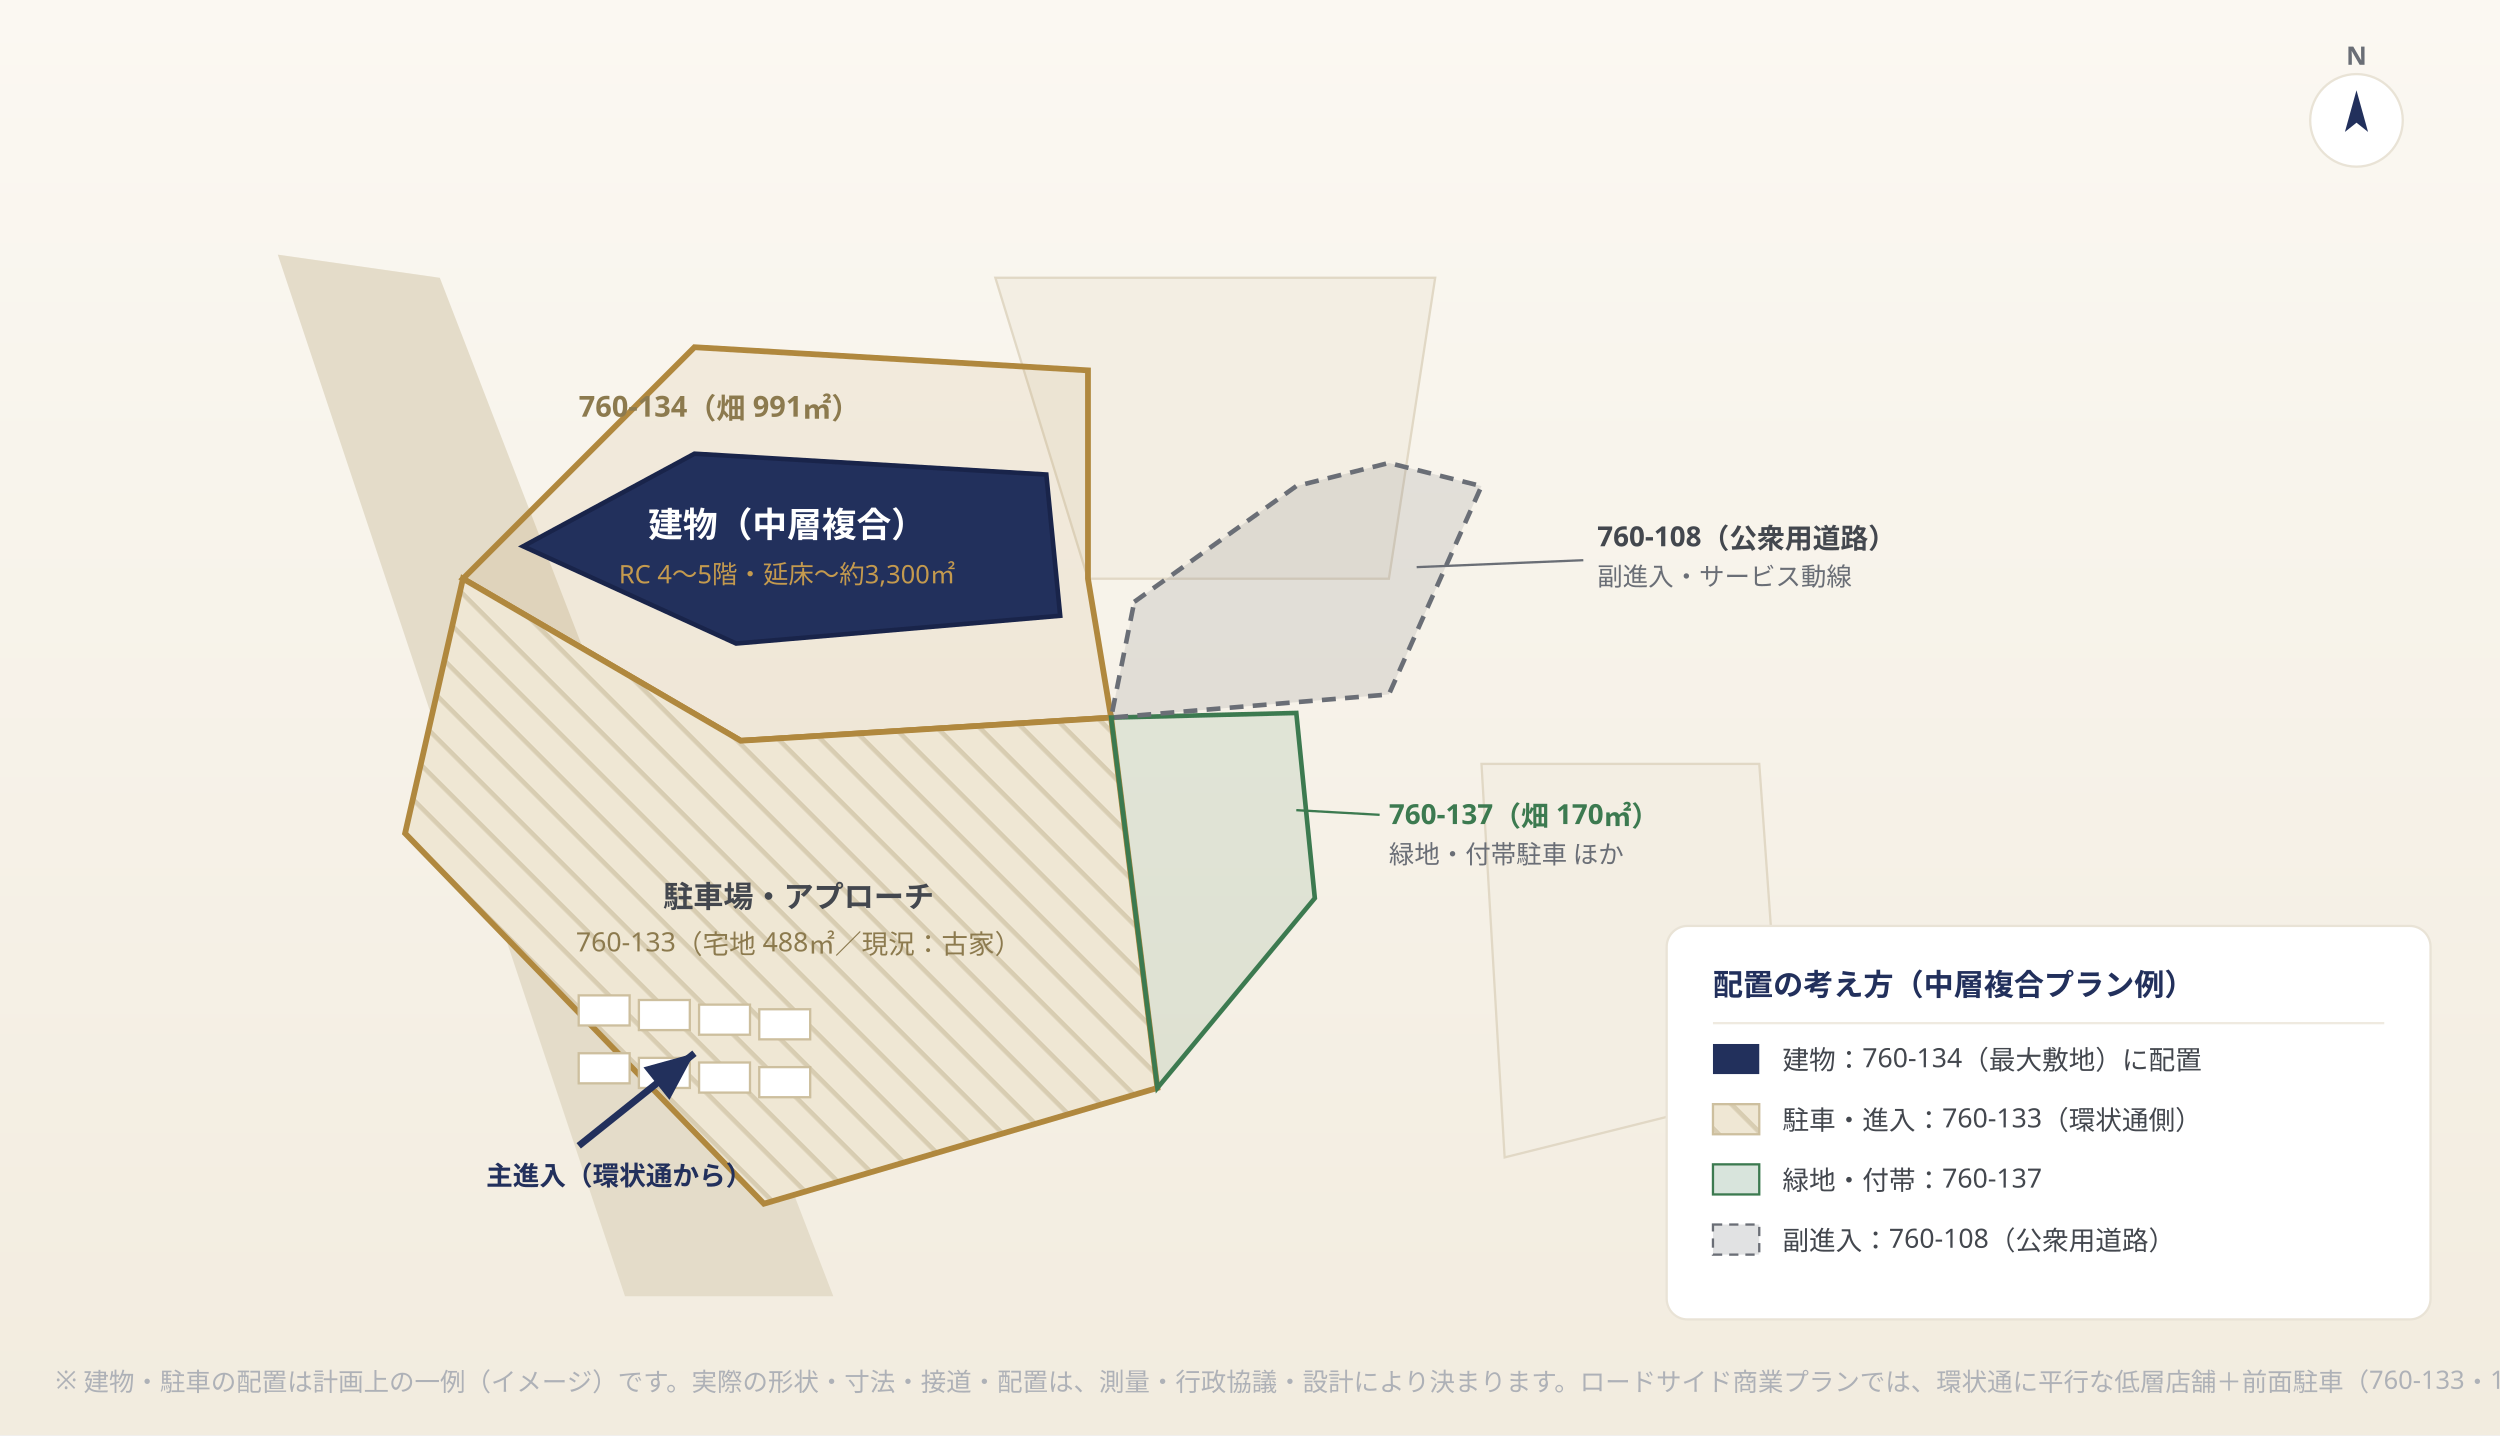
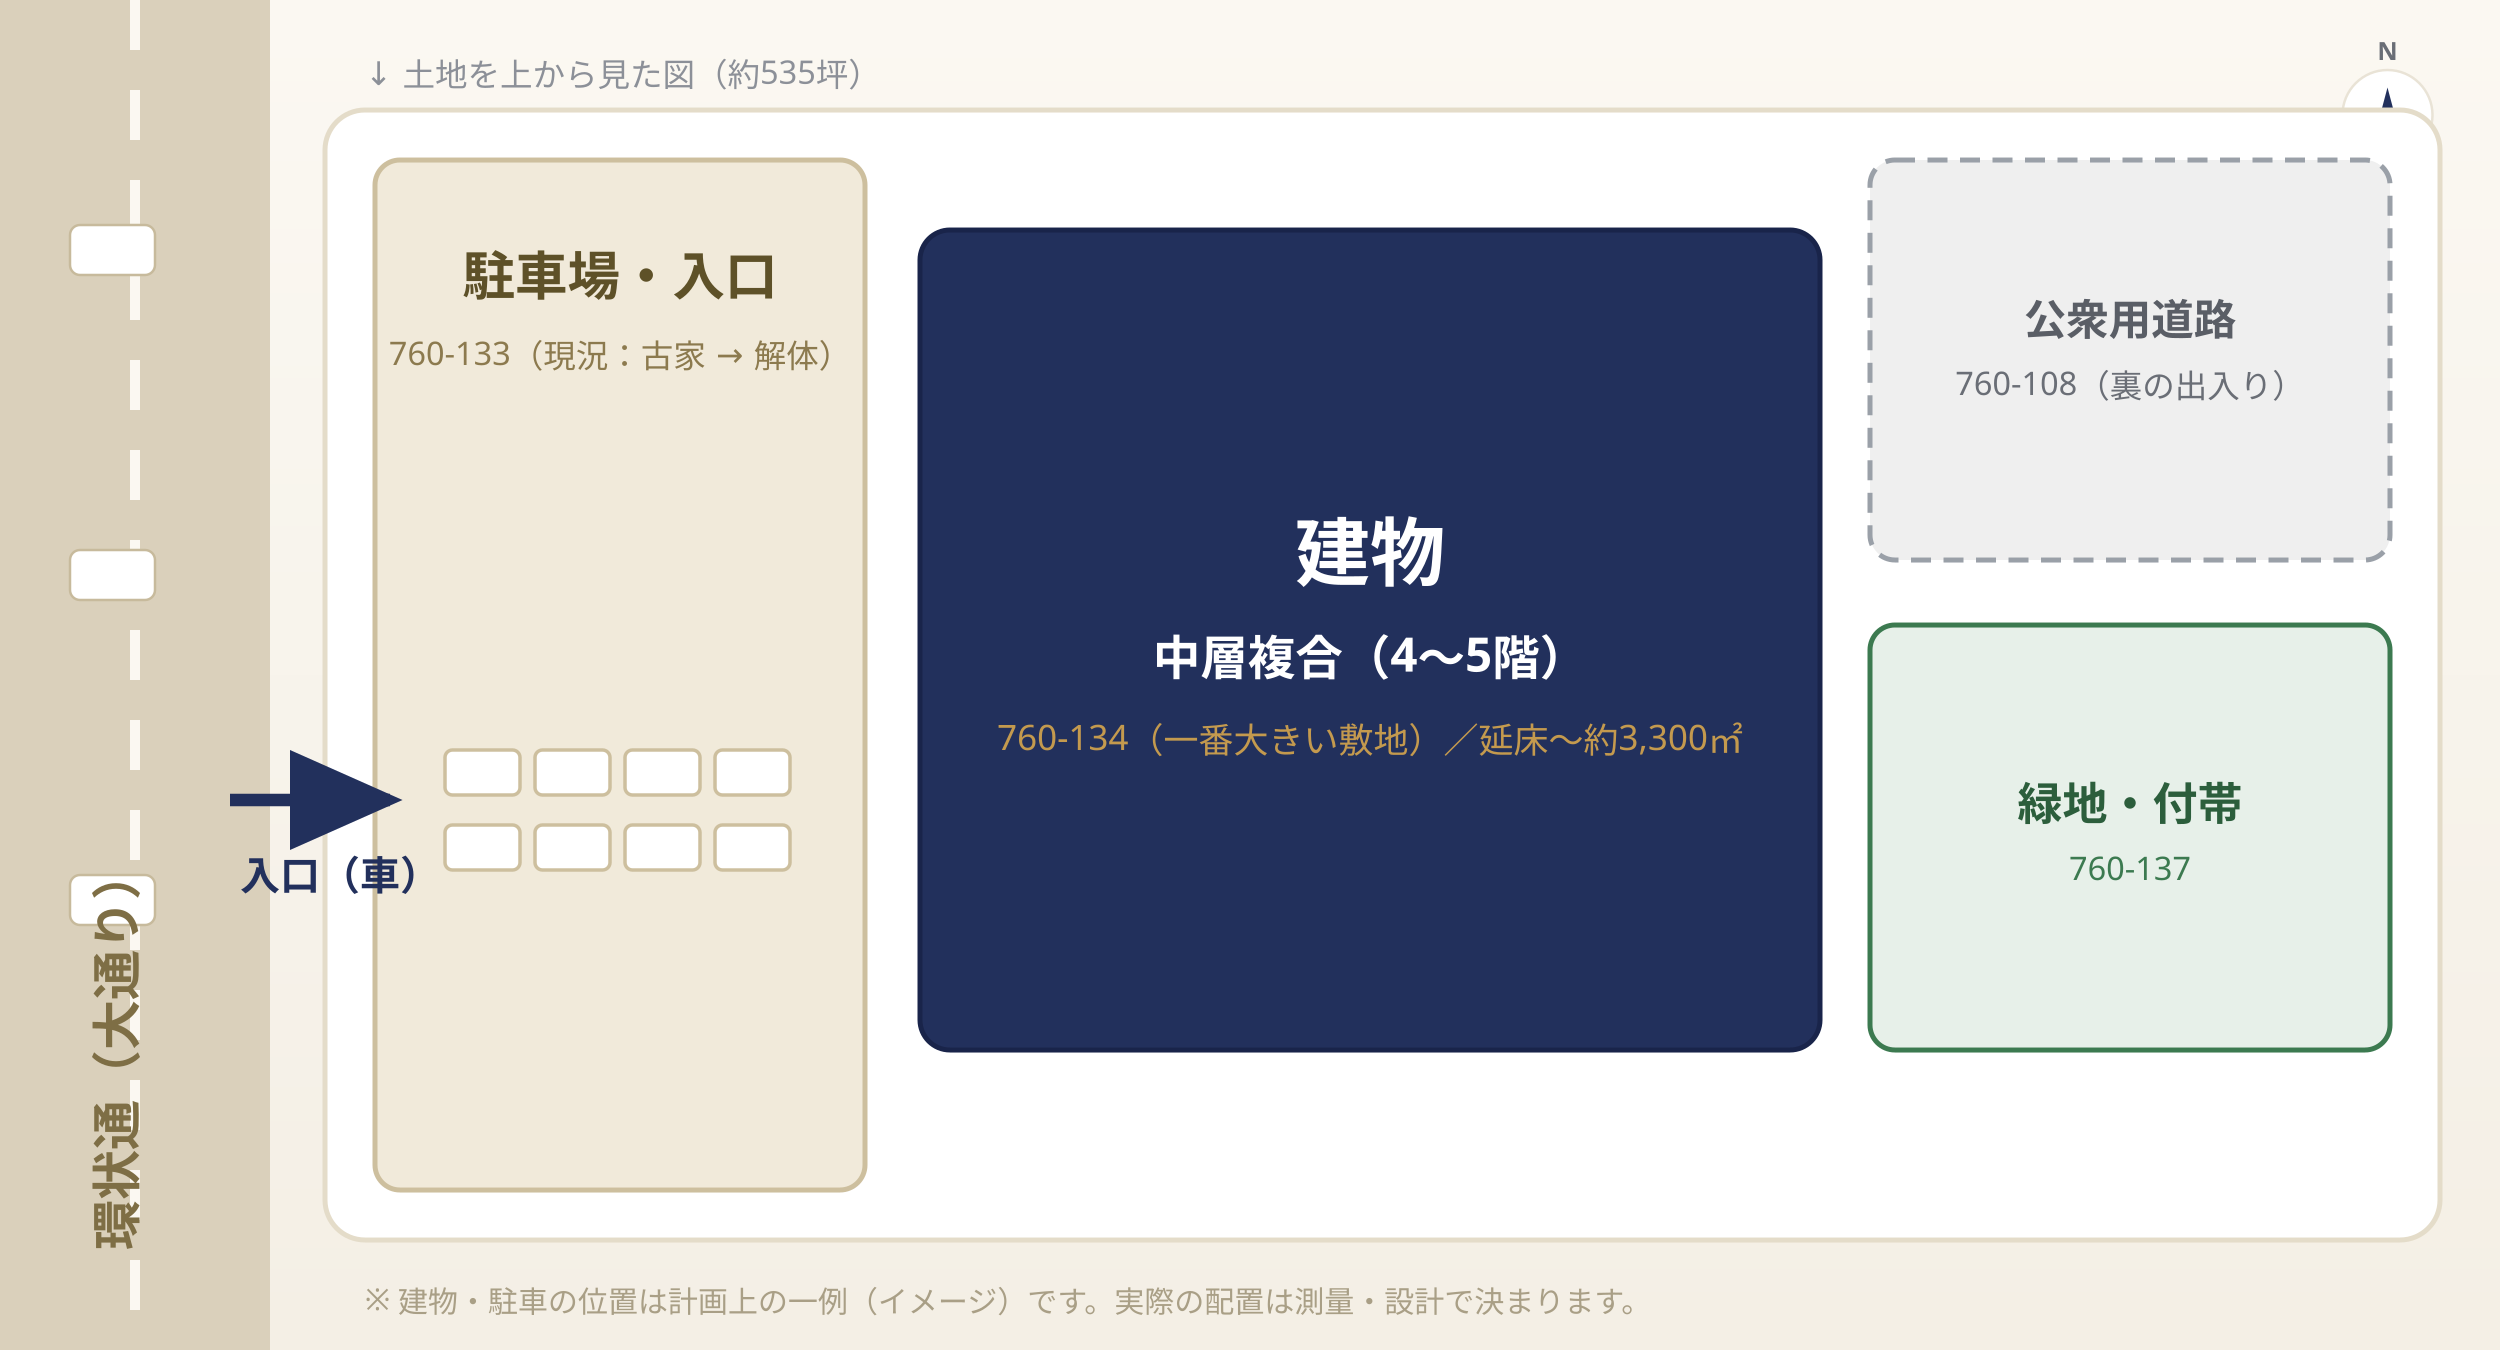
- <svg xmlns="http://www.w3.org/2000/svg" viewBox="0 0 1080 620" font-family="'Noto Sans JP',sans-serif">
+ <svg xmlns="http://www.w3.org/2000/svg" viewBox="0 0 1000 540" font-family="'Noto Sans JP',sans-serif">
  <defs>
-     <linearGradient id="bgS" x1="0" y1="0" x2="0" y2="1">
+     <linearGradient id="bgZ" x1="0" y1="0" x2="0" y2="1">
      <stop offset="0" stop-color="#FBF8F2" />
-       <stop offset="1" stop-color="#F2ECDF" />
+       <stop offset="1" stop-color="#F4EFE5" />
    </linearGradient>
-     <pattern id="park" width="13" height="13" patternUnits="userSpaceOnUse" patternTransform="rotate(45)">
-       <rect width="13" height="13" fill="#EFE7D4" />
-       <rect x="0" y="0" width="13" height="2" fill="#D8CDB2" />
-     </pattern>
-     <marker id="arr" markerWidth="10" markerHeight="10" refX="7" refY="3" orient="auto">
-       <path d="M0,0 L7,3 L0,6 Z" fill="#22305C" />
+     <marker id="arZ" markerWidth="12" markerHeight="12" refX="8" refY="4" orient="auto">
+       <path d="M0,0 L9,4 L0,8 Z" fill="#22305C" />
    </marker>
  </defs>
-   <rect width="1080" height="620" fill="url(#bgS)" />
-   <g transform="translate(1018,52)">
-     <circle r="20" fill="#fff" stroke="#E9E3D6" />
-     <path d="M0,-13 L5,5 L0,1 L-5,5 Z" fill="#22305C" />
-     <text x="0" y="-24" text-anchor="middle" font-size="11" fill="#6A6E76" font-weight="700">N</text>
+   <rect width="1000" height="540" fill="url(#bgZ)" />
+   <g transform="translate(955,46)">
+     <circle r="18" fill="#fff" stroke="#E9E3D6" />
+     <path d="M0,-11 L4,4 L0,1 L-4,4 Z" fill="#22305C" />
+     <text x="0" y="-22" text-anchor="middle" font-size="10" fill="#6A6E76" font-weight="700">N</text>
  </g>
-   <polygon points="120,110 190,120 360,560 270,560" fill="#E4DCC9" />
-   <text x="225" y="350" transform="rotate(70 225 350)" text-anchor="middle" font-size="13" fill="#8C7A4E" font-weight="700">環状通（道道下手稲札幌線）</text>
-   <polygon points="640,330 760,330 770,470 650,500" fill="#F3EEE3" stroke="#E1D8C5" />
-   <polygon points="430,120 620,120 600,250 470,250" fill="#F3EEE3" stroke="#E1D8C5" />
-   <polygon points="300,150 470,160 470,250 480,310 320,320 200,250" fill="rgba(176,136,62,0.10)" stroke="#B0883E" stroke-width="2.5" />
-   <text x="250" y="180" font-size="12.5" fill="#8C7A4E" font-weight="700">760-134（畑 991㎡）</text>
-   <polygon points="300,196 452,205 458,266 318,278 226,236" fill="#22305C" stroke="#19244A" stroke-width="2" />
-   <text x="340" y="232" text-anchor="middle" font-size="15" fill="#fff" font-weight="800">建物（中層複合）</text>
-   <text x="340" y="252" text-anchor="middle" font-size="11" fill="#C49A4E">RC 4〜5階・延床〜約3,300㎡</text>
-   <polygon points="200,250 320,320 480,310 500,470 330,520 175,360" fill="url(#park)" stroke="#B0883E" stroke-width="2.5" />
-   <text x="345" y="392" text-anchor="middle" font-size="13" fill="#43474E" font-weight="700">駐車場・アプローチ</text>
-   <text x="345" y="411" text-anchor="middle" font-size="11.5" fill="#8C7A4E">760-133（宅地 488㎡／現況：古家）</text>
-   <g fill="#fff" stroke="#CDBF9E" stroke-width="1">
-     <rect x="250" y="430" width="22" height="13" />
-     <rect x="276" y="432" width="22" height="13" />
-     <rect x="302" y="434" width="22" height="13" />
-     <rect x="328" y="436" width="22" height="13" />
-     <rect x="250" y="455" width="22" height="13" />
-     <rect x="276" y="457" width="22" height="13" />
-     <rect x="302" y="459" width="22" height="13" />
-     <rect x="328" y="461" width="22" height="13" />
+   <rect x="0" y="0" width="108" height="540" fill="#DAD0BB" />
+   <line x1="54" y1="0" x2="54" y2="540" stroke="#FBF8F2" stroke-width="4" stroke-dasharray="20 16" />
+   <g fill="#fff" stroke="#C7BA9C" stroke-width="1">
+     <rect x="28" y="90" width="34" height="20" rx="4" />
+     <rect x="28" y="220" width="34" height="20" rx="4" />
+     <rect x="28" y="350" width="34" height="20" rx="4" />
  </g>
-   <polygon points="480,310 560,308 568,388 500,470" fill="rgba(60,122,80,0.12)" stroke="#3C7A50" stroke-width="2" />
-   <text x="600" y="356" font-size="12" fill="#3C7A50" font-weight="700">760-137（畑 170㎡）</text>
-   <text x="600" y="373" font-size="11" fill="#6A6E76">緑地・付帯駐車 ほか</text>
-   <line x1="560" y1="350" x2="596" y2="352" stroke="#3C7A50" stroke-width="1" />
-   <polygon points="490,260 560,210 600,200 640,210 600,300 480,310" fill="rgba(108,110,118,0.16)" stroke="#6A6E76" stroke-width="2" stroke-dasharray="6 4" />
-   <text x="690" y="236" font-size="12" fill="#43474E" font-weight="700">760-108（公衆用道路）</text>
-   <text x="690" y="253" font-size="11" fill="#6A6E76">副進入・サービス動線</text>
-   <line x1="612" y1="245" x2="684" y2="242" stroke="#6A6E76" stroke-width="1" />
-   <line x1="250" y1="495" x2="300" y2="455" stroke="#22305C" stroke-width="3" marker-end="url(#arr)" />
-   <text x="210" y="512" font-size="11.5" fill="#22305C" font-weight="700">主進入（環状通から）</text>
-   <g transform="translate(720,400)">
-     <rect x="0" y="0" width="330" height="170" rx="9" fill="#fff" stroke="#E9E3D6" />
-     <text x="20" y="30" font-size="13" fill="#22305C" font-weight="800">配置の考え方（中層複合プラン例）</text>
-     <line x1="20" y1="42" x2="310" y2="42" stroke="#EFEAE0" />
-     <g transform="translate(20,60)">
-       <rect x="0" y="-9" width="20" height="13" fill="#22305C" />
-       <text x="30" y="2" font-size="11.5" fill="#43474E">建物：760-134（最大敷地）に配置</text>
-     </g>
-     <g transform="translate(20,86)">
-       <rect x="0" y="-9" width="20" height="13" fill="url(#park)" stroke="#CDBF9E" />
-       <text x="30" y="2" font-size="11.5" fill="#43474E">駐車・進入：760-133（環状通側）</text>
-     </g>
-     <g transform="translate(20,112)">
-       <rect x="0" y="-9" width="20" height="13" fill="rgba(60,122,80,0.2)" stroke="#3C7A50" />
-       <text x="30" y="2" font-size="11.5" fill="#43474E">緑地・付帯：760-137</text>
-     </g>
-     <g transform="translate(20,138)">
-       <rect x="0" y="-9" width="20" height="13" fill="rgba(108,110,118,0.2)" stroke="#6A6E76" stroke-dasharray="4 3" />
-       <text x="30" y="2" font-size="11.5" fill="#43474E">副進入：760-108（公衆用道路）</text>
-     </g>
+   <text x="54" y="500" transform="rotate(-90 54 500)" text-anchor="start" font-size="20" fill="#7E6E45" font-weight="800">環状通（大通り）</text>
+   <rect x="130" y="44" width="846" height="452" rx="16" fill="#fff" stroke="#E4DCC9" stroke-width="2" />
+   <text x="146" y="34" font-size="13" fill="#8C9098">↓ 土地を上から見た図（約535坪）</text>
+   <rect x="150" y="64" width="196" height="412" rx="10" fill="#F1EADA" stroke="#CDBF9E" stroke-width="2" />
+   <text x="248" y="118" text-anchor="middle" font-size="21" fill="#5E5128" font-weight="800">駐車場・入口</text>
+   <text x="248" y="146" text-anchor="middle" font-size="13" fill="#8C7A4E">760-133（現況：古家 → 解体）</text>
+   <g fill="#fff" stroke="#CDBF9E" stroke-width="1.4">
+     <rect x="178" y="300" width="30" height="18" rx="3" />
+     <rect x="214" y="300" width="30" height="18" rx="3" />
+     <rect x="250" y="300" width="30" height="18" rx="3" />
+     <rect x="286" y="300" width="30" height="18" rx="3" />
+     <rect x="178" y="330" width="30" height="18" rx="3" />
+     <rect x="214" y="330" width="30" height="18" rx="3" />
+     <rect x="250" y="330" width="30" height="18" rx="3" />
+     <rect x="286" y="330" width="30" height="18" rx="3" />
  </g>
-   <text x="24" y="600" font-size="11" fill="#AEB1B7">※ 建物・駐車の配置は計画上の一例（イメージ）です。実際の形状・寸法・接道・配置は、測量・行政協議・設計により決まります。ロードサイド商業プランでは、環状通に平行な低層店舗＋前面駐車（760-133・134）とする配置も可能です。</text>
+   <rect x="368" y="92" width="360" height="328" rx="12" fill="#22305C" stroke="#19244A" stroke-width="2" />
+   <text x="548" y="232" text-anchor="middle" font-size="30" fill="#fff" font-weight="900">建物</text>
+   <text x="548" y="270" text-anchor="middle" font-size="19" fill="#fff" font-weight="700">中層複合（4〜5階）</text>
+   <text x="548" y="300" text-anchor="middle" font-size="14" fill="#C49A4E">760-134（一番大きい敷地）／延床〜約3,300㎡</text>
+   <rect x="748" y="250" width="208" height="170" rx="10" fill="#E7F0E9" stroke="#3C7A50" stroke-width="2" />
+   <text x="852" y="328" text-anchor="middle" font-size="18" fill="#2C5E3C" font-weight="800">緑地・付帯</text>
+   <text x="852" y="352" text-anchor="middle" font-size="13" fill="#3C7A50">760-137</text>
+   <rect x="748" y="64" width="208" height="160" rx="10" fill="#EFEFEF" stroke="#9AA0A8" stroke-width="2" stroke-dasharray="8 5" />
+   <text x="852" y="134" text-anchor="middle" font-size="17" fill="#5A5E66" font-weight="800">公衆用道路</text>
+   <text x="852" y="158" text-anchor="middle" font-size="13" fill="#6A6E76">760-108（裏の出入り）</text>
+   <line x1="92" y1="320" x2="156" y2="320" stroke="#22305C" stroke-width="5" marker-end="url(#arZ)" />
+   <text x="96" y="356" font-size="16" fill="#22305C" font-weight="800">入口（車）</text>
+   <text x="146" y="524" font-size="12" fill="#A99F86">※ 建物・駐車の位置は計画上の一例（イメージ）です。実際の配置は測量・設計で決まります。</text>
</svg>
